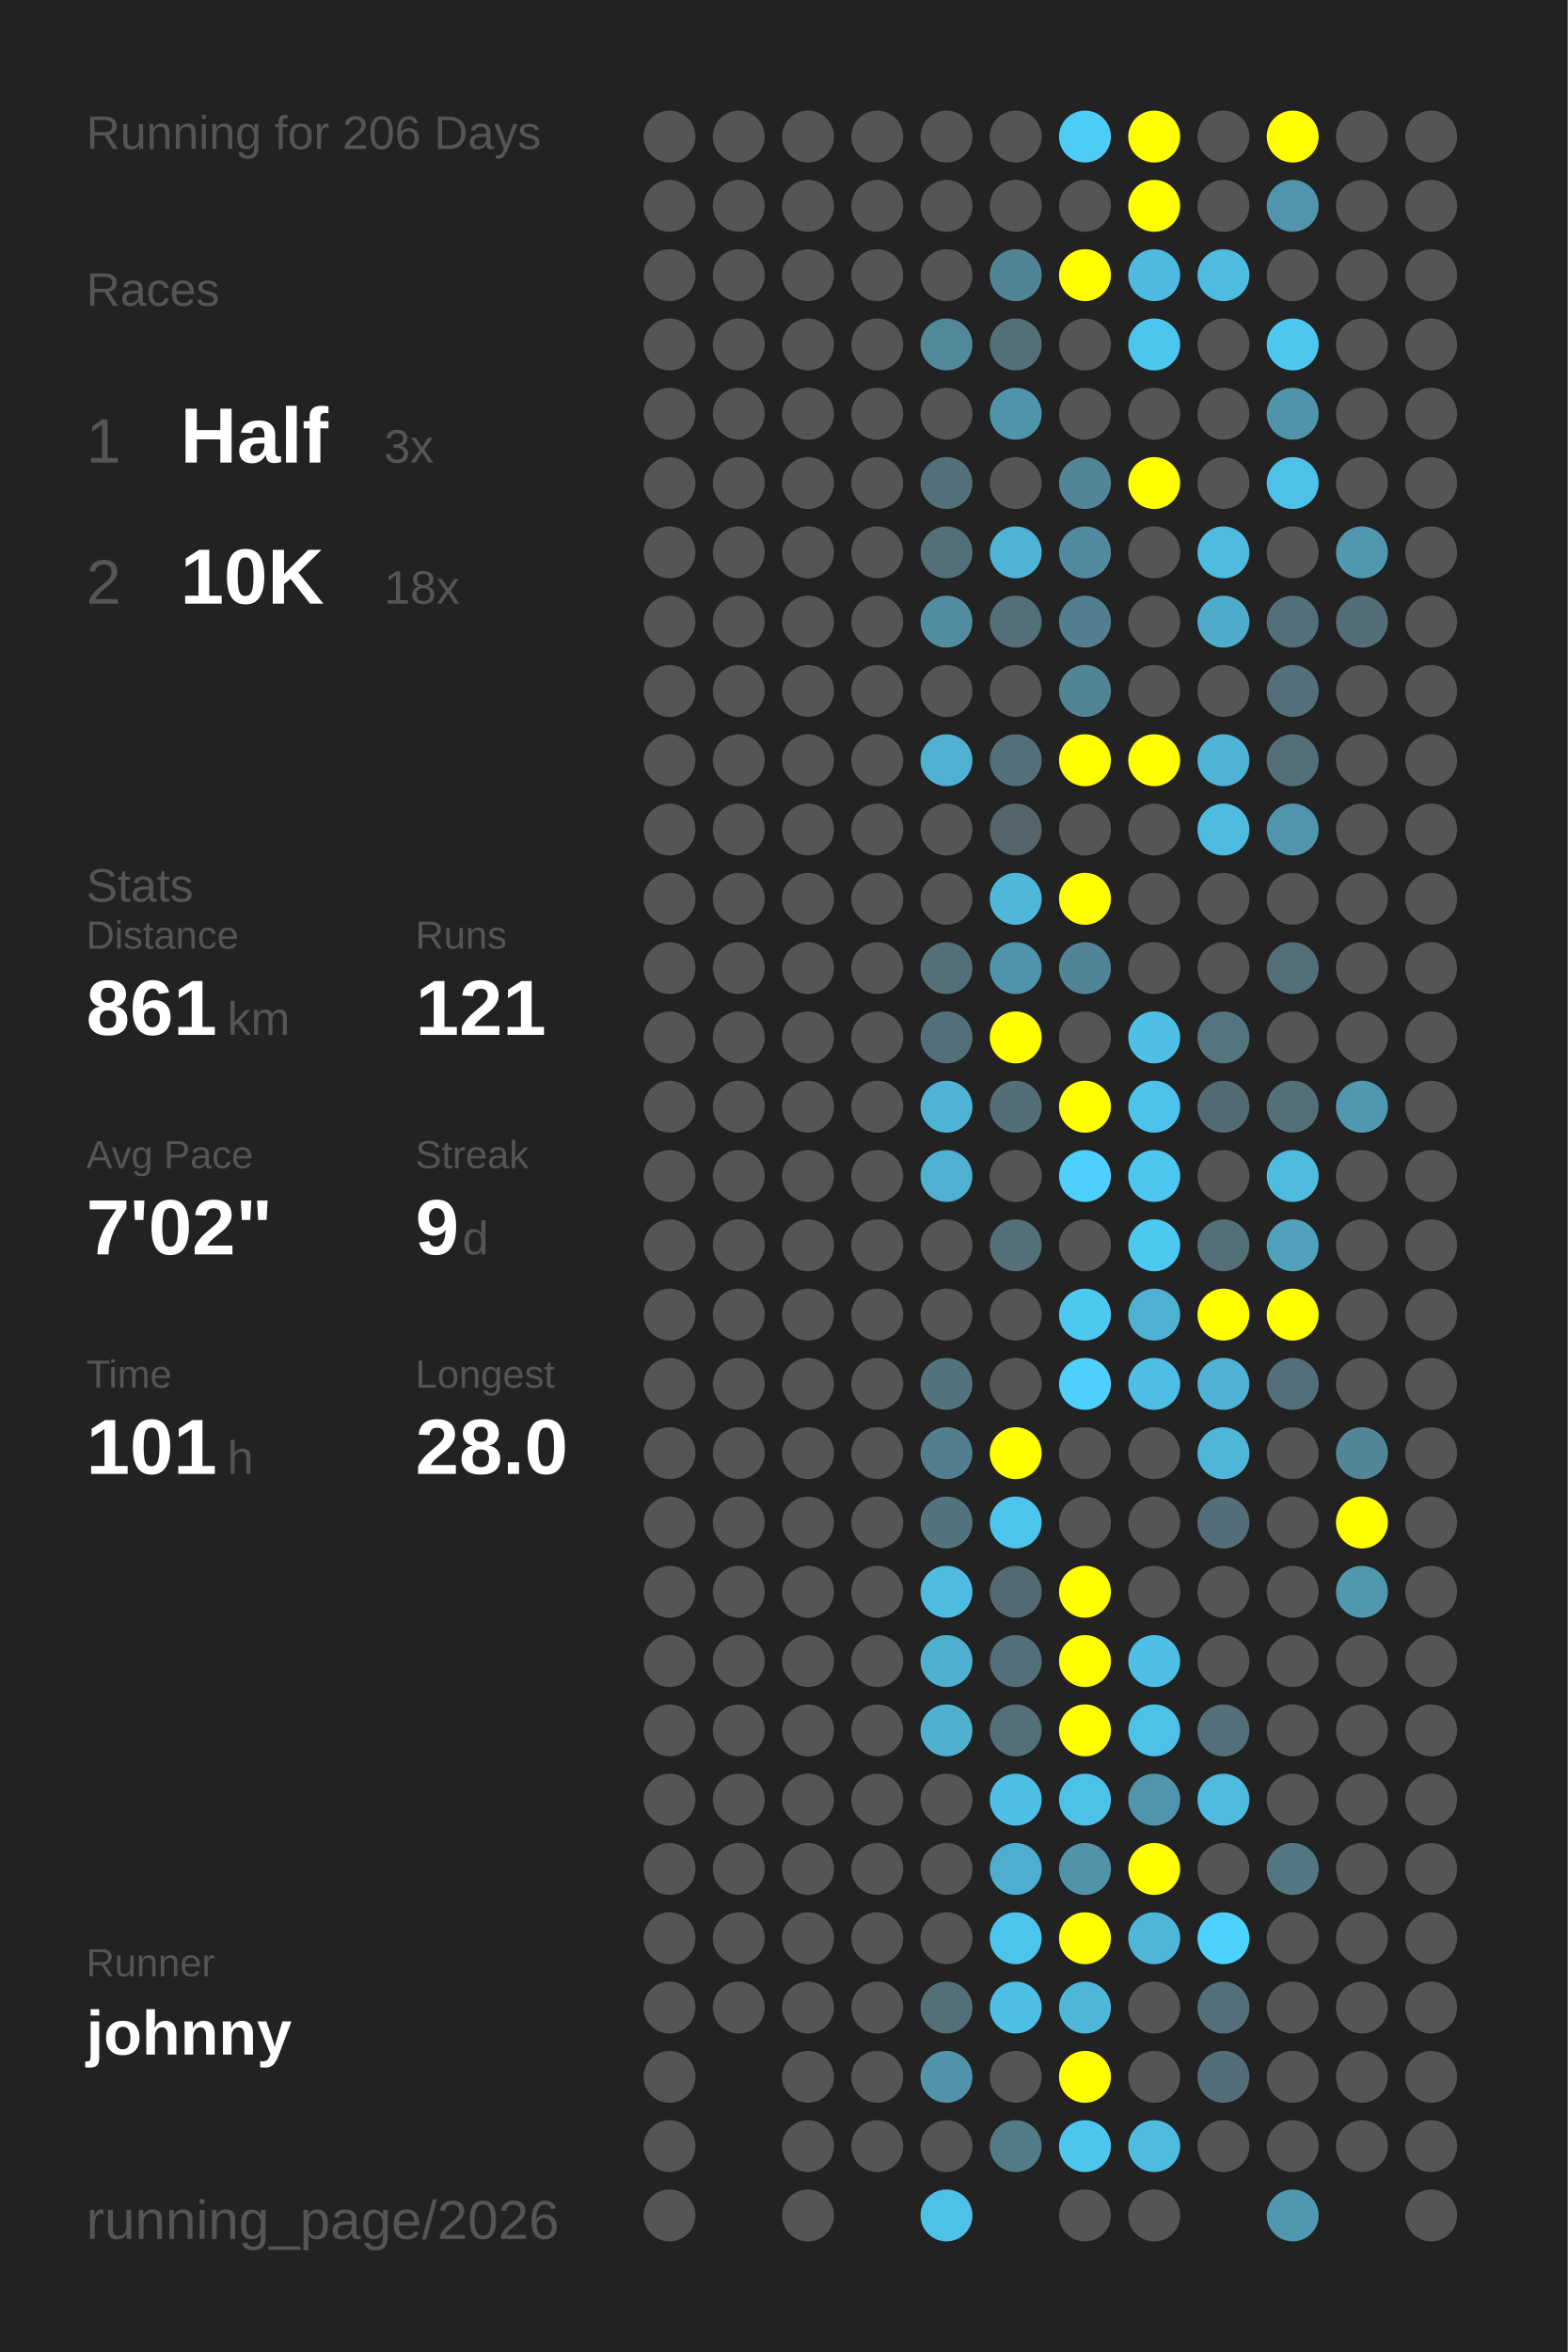
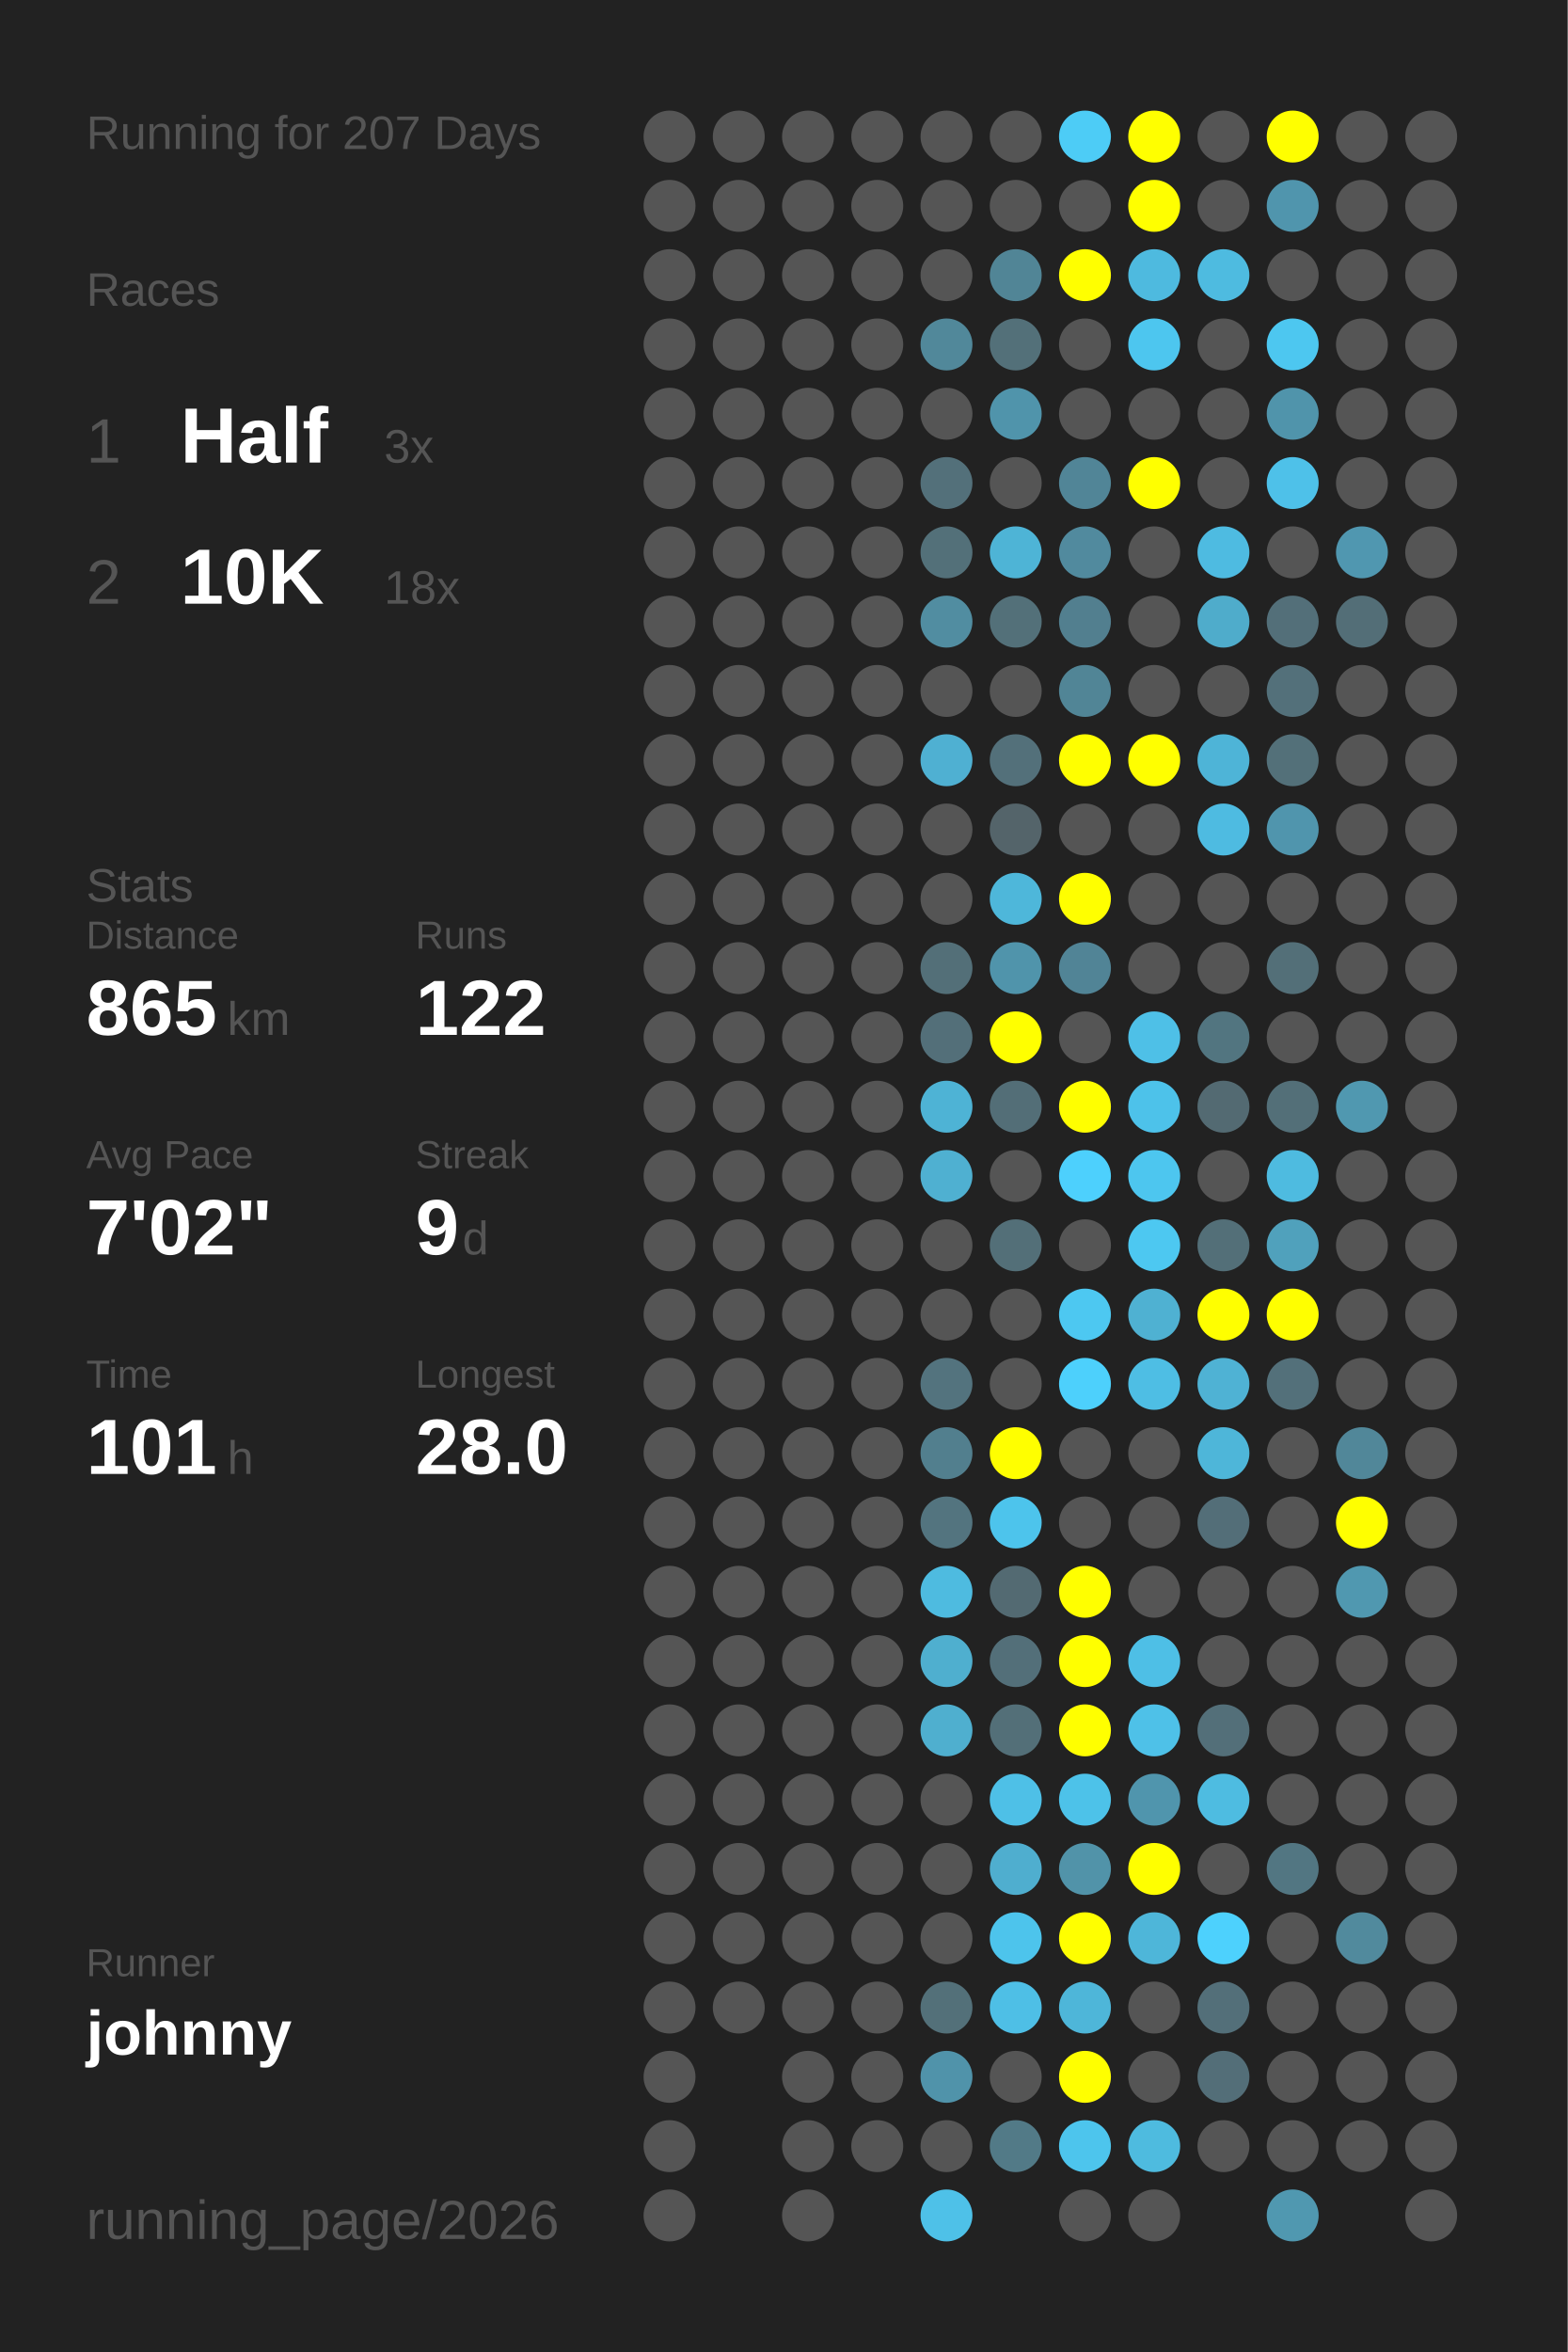
<svg xmlns="http://www.w3.org/2000/svg" baseProfile="full" height="300mm" version="1.1" viewBox="0,0,200,300" width="200mm">
  <defs />
  <rect fill="#222222" height="300" width="200" x="0" y="0" />
-   <text fill="#555555" style="font-size:6px; font-family:Arial;" x="11" y="19">Running for 206 Days</text>
+   <text fill="#555555" style="font-size:6px; font-family:Arial;" x="11" y="19">Running for 207 Days</text>
  <text fill="#555555" style="font-size:6px; font-family:Arial;" x="11" y="39">Races</text>
  <text fill="#555555" style="font-size:8px; font-family:Arial;" x="11" y="59">1</text>
  <text fill="#FFFFFF" style="font-size:10px; font-family:Arial; font-weight:bold;" x="23" y="59">Half</text>
  <text fill="#555555" style="font-size:6px; font-family:Arial;" x="49" y="59">3x</text>
  <text fill="#555555" style="font-size:8px; font-family:Arial;" x="11" y="77">2</text>
  <text fill="#FFFFFF" style="font-size:10px; font-family:Arial; font-weight:bold;" x="23" y="77">10K</text>
  <text fill="#555555" style="font-size:6px; font-family:Arial;" x="49" y="77">18x</text>
  <text fill="#555555" style="font-size:6px; font-family:Arial;" x="11" y="115">Stats</text>
  <text fill="#555555" style="font-size:5px; font-family:Arial;" x="11" y="121">Distance</text>
-   <text fill="#FFFFFF" style="font-size:10px; font-family:Arial; font-weight:bold;" x="11" y="132">861</text>
+   <text fill="#FFFFFF" style="font-size:10px; font-family:Arial; font-weight:bold;" x="11" y="132">865</text>
  <text fill="#555555" style="font-size:6px; font-family:Arial;" x="29" y="132">km</text>
  <text fill="#555555" style="font-size:5px; font-family:Arial;" x="53" y="121">Runs</text>
-   <text fill="#FFFFFF" style="font-size:10px; font-family:Arial; font-weight:bold;" x="53" y="132">121</text>
+   <text fill="#FFFFFF" style="font-size:10px; font-family:Arial; font-weight:bold;" x="53" y="132">122</text>
  <text fill="#555555" style="font-size:5px; font-family:Arial;" x="11" y="149">Avg Pace</text>
  <text fill="#FFFFFF" style="font-size:10px; font-family:Arial; font-weight:bold;" x="11" y="160">7'02"</text>
  <text fill="#555555" style="font-size:5px; font-family:Arial;" x="53" y="149">Streak</text>
  <text fill="#FFFFFF" style="font-size:10px; font-family:Arial; font-weight:bold;" x="53" y="160">9</text>
  <text fill="#555555" style="font-size:6px; font-family:Arial;" x="59" y="160">d</text>
  <text fill="#555555" style="font-size:5px; font-family:Arial;" x="11" y="177">Time</text>
  <text fill="#FFFFFF" style="font-size:10px; font-family:Arial; font-weight:bold;" x="11" y="188">101</text>
  <text fill="#555555" style="font-size:6px; font-family:Arial;" x="29" y="188">h</text>
  <text fill="#555555" style="font-size:5px; font-family:Arial;" x="53" y="177">Longest</text>
  <text fill="#FFFFFF" style="font-size:10px; font-family:Arial; font-weight:bold;" x="53" y="188">28.0</text>
  <text fill="#555555" style="font-size:5px; font-family:Arial;" x="11" y="252.065">Runner</text>
  <text fill="#FFFFFF" style="font-size:8px; font-family:Arial; font-weight:bold;" x="11" y="262.065">johnny</text>
  <text fill="#555555" style="font-size:7px; font-family:Arial;" x="11" y="285.581">running_page/2026</text>
  <circle cx="85.417" cy="17.419" fill="#555555" r="3.312" />
  <circle cx="85.417" cy="26.258" fill="#555555" r="3.312" />
  <circle cx="85.417" cy="35.097" fill="#555555" r="3.312" />
  <circle cx="85.417" cy="43.935" fill="#555555" r="3.312" />
  <circle cx="85.417" cy="52.774" fill="#555555" r="3.312" />
  <circle cx="85.417" cy="61.613" fill="#555555" r="3.312" />
  <circle cx="85.417" cy="70.452" fill="#555555" r="3.312" />
  <circle cx="85.417" cy="79.29" fill="#555555" r="3.312" />
  <circle cx="85.417" cy="88.129" fill="#555555" r="3.312" />
  <circle cx="85.417" cy="96.968" fill="#555555" r="3.312" />
  <circle cx="85.417" cy="105.806" fill="#555555" r="3.312" />
  <circle cx="85.417" cy="114.645" fill="#555555" r="3.312" />
  <circle cx="85.417" cy="123.484" fill="#555555" r="3.312" />
  <circle cx="85.417" cy="132.323" fill="#555555" r="3.312" />
  <circle cx="85.417" cy="141.161" fill="#555555" r="3.312" />
  <circle cx="85.417" cy="150" fill="#555555" r="3.312" />
  <circle cx="85.417" cy="158.839" fill="#555555" r="3.312" />
  <circle cx="85.417" cy="167.677" fill="#555555" r="3.312" />
  <circle cx="85.417" cy="176.516" fill="#555555" r="3.312" />
  <circle cx="85.417" cy="185.355" fill="#555555" r="3.312" />
  <circle cx="85.417" cy="194.194" fill="#555555" r="3.312" />
  <circle cx="85.417" cy="203.032" fill="#555555" r="3.312" />
  <circle cx="85.417" cy="211.871" fill="#555555" r="3.312" />
  <circle cx="85.417" cy="220.71" fill="#555555" r="3.312" />
  <circle cx="85.417" cy="229.548" fill="#555555" r="3.312" />
  <circle cx="85.417" cy="238.387" fill="#555555" r="3.312" />
  <circle cx="85.417" cy="247.226" fill="#555555" r="3.312" />
  <circle cx="85.417" cy="256.065" fill="#555555" r="3.312" />
  <circle cx="85.417" cy="264.903" fill="#555555" r="3.312" />
  <circle cx="85.417" cy="273.742" fill="#555555" r="3.312" />
  <circle cx="85.417" cy="282.581" fill="#555555" r="3.312" />
  <circle cx="94.25" cy="17.419" fill="#555555" r="3.312" />
  <circle cx="94.25" cy="26.258" fill="#555555" r="3.312" />
  <circle cx="94.25" cy="35.097" fill="#555555" r="3.312" />
  <circle cx="94.25" cy="43.935" fill="#555555" r="3.312" />
  <circle cx="94.25" cy="52.774" fill="#555555" r="3.312" />
  <circle cx="94.25" cy="61.613" fill="#555555" r="3.312" />
  <circle cx="94.25" cy="70.452" fill="#555555" r="3.312" />
  <circle cx="94.25" cy="79.29" fill="#555555" r="3.312" />
  <circle cx="94.25" cy="88.129" fill="#555555" r="3.312" />
  <circle cx="94.25" cy="96.968" fill="#555555" r="3.312" />
  <circle cx="94.25" cy="105.806" fill="#555555" r="3.312" />
  <circle cx="94.25" cy="114.645" fill="#555555" r="3.312" />
  <circle cx="94.25" cy="123.484" fill="#555555" r="3.312" />
  <circle cx="94.25" cy="132.323" fill="#555555" r="3.312" />
  <circle cx="94.25" cy="141.161" fill="#555555" r="3.312" />
  <circle cx="94.25" cy="150" fill="#555555" r="3.312" />
  <circle cx="94.25" cy="158.839" fill="#555555" r="3.312" />
  <circle cx="94.25" cy="167.677" fill="#555555" r="3.312" />
  <circle cx="94.25" cy="176.516" fill="#555555" r="3.312" />
  <circle cx="94.25" cy="185.355" fill="#555555" r="3.312" />
  <circle cx="94.25" cy="194.194" fill="#555555" r="3.312" />
  <circle cx="94.25" cy="203.032" fill="#555555" r="3.312" />
  <circle cx="94.25" cy="211.871" fill="#555555" r="3.312" />
  <circle cx="94.25" cy="220.71" fill="#555555" r="3.312" />
  <circle cx="94.25" cy="229.548" fill="#555555" r="3.312" />
  <circle cx="94.25" cy="238.387" fill="#555555" r="3.312" />
  <circle cx="94.25" cy="247.226" fill="#555555" r="3.312" />
  <circle cx="94.25" cy="256.065" fill="#555555" r="3.312" />
  <circle cx="103.083" cy="17.419" fill="#555555" r="3.312" />
  <circle cx="103.083" cy="26.258" fill="#555555" r="3.312" />
  <circle cx="103.083" cy="35.097" fill="#555555" r="3.312" />
  <circle cx="103.083" cy="43.935" fill="#555555" r="3.312" />
  <circle cx="103.083" cy="52.774" fill="#555555" r="3.312" />
  <circle cx="103.083" cy="61.613" fill="#555555" r="3.312" />
  <circle cx="103.083" cy="70.452" fill="#555555" r="3.312" />
  <circle cx="103.083" cy="79.29" fill="#555555" r="3.312" />
  <circle cx="103.083" cy="88.129" fill="#555555" r="3.312" />
  <circle cx="103.083" cy="96.968" fill="#555555" r="3.312" />
  <circle cx="103.083" cy="105.806" fill="#555555" r="3.312" />
  <circle cx="103.083" cy="114.645" fill="#555555" r="3.312" />
  <circle cx="103.083" cy="123.484" fill="#555555" r="3.312" />
  <circle cx="103.083" cy="132.323" fill="#555555" r="3.312" />
  <circle cx="103.083" cy="141.161" fill="#555555" r="3.312" />
  <circle cx="103.083" cy="150" fill="#555555" r="3.312" />
  <circle cx="103.083" cy="158.839" fill="#555555" r="3.312" />
  <circle cx="103.083" cy="167.677" fill="#555555" r="3.312" />
  <circle cx="103.083" cy="176.516" fill="#555555" r="3.312" />
  <circle cx="103.083" cy="185.355" fill="#555555" r="3.312" />
  <circle cx="103.083" cy="194.194" fill="#555555" r="3.312" />
  <circle cx="103.083" cy="203.032" fill="#555555" r="3.312" />
  <circle cx="103.083" cy="211.871" fill="#555555" r="3.312" />
  <circle cx="103.083" cy="220.71" fill="#555555" r="3.312" />
  <circle cx="103.083" cy="229.548" fill="#555555" r="3.312" />
  <circle cx="103.083" cy="238.387" fill="#555555" r="3.312" />
  <circle cx="103.083" cy="247.226" fill="#555555" r="3.312" />
  <circle cx="103.083" cy="256.065" fill="#555555" r="3.312" />
  <circle cx="103.083" cy="264.903" fill="#555555" r="3.312" />
  <circle cx="103.083" cy="273.742" fill="#555555" r="3.312" />
  <circle cx="103.083" cy="282.581" fill="#555555" r="3.312" />
  <circle cx="111.917" cy="17.419" fill="#555555" r="3.312" />
  <circle cx="111.917" cy="26.258" fill="#555555" r="3.312" />
  <circle cx="111.917" cy="35.097" fill="#555555" r="3.312" />
  <circle cx="111.917" cy="43.935" fill="#555555" r="3.312" />
  <circle cx="111.917" cy="52.774" fill="#555555" r="3.312" />
  <circle cx="111.917" cy="61.613" fill="#555555" r="3.312" />
  <circle cx="111.917" cy="70.452" fill="#555555" r="3.312" />
  <circle cx="111.917" cy="79.29" fill="#555555" r="3.312" />
  <circle cx="111.917" cy="88.129" fill="#555555" r="3.312" />
  <circle cx="111.917" cy="96.968" fill="#555555" r="3.312" />
  <circle cx="111.917" cy="105.806" fill="#555555" r="3.312" />
  <circle cx="111.917" cy="114.645" fill="#555555" r="3.312" />
  <circle cx="111.917" cy="123.484" fill="#555555" r="3.312" />
  <circle cx="111.917" cy="132.323" fill="#555555" r="3.312" />
  <circle cx="111.917" cy="141.161" fill="#555555" r="3.312" />
  <circle cx="111.917" cy="150" fill="#555555" r="3.312" />
  <circle cx="111.917" cy="158.839" fill="#555555" r="3.312" />
  <circle cx="111.917" cy="167.677" fill="#555555" r="3.312" />
  <circle cx="111.917" cy="176.516" fill="#555555" r="3.312" />
  <circle cx="111.917" cy="185.355" fill="#555555" r="3.312" />
  <circle cx="111.917" cy="194.194" fill="#555555" r="3.312" />
  <circle cx="111.917" cy="203.032" fill="#555555" r="3.312" />
  <circle cx="111.917" cy="211.871" fill="#555555" r="3.312" />
  <circle cx="111.917" cy="220.71" fill="#555555" r="3.312" />
  <circle cx="111.917" cy="229.548" fill="#555555" r="3.312" />
  <circle cx="111.917" cy="238.387" fill="#555555" r="3.312" />
  <circle cx="111.917" cy="247.226" fill="#555555" r="3.312" />
  <circle cx="111.917" cy="256.065" fill="#555555" r="3.312" />
  <circle cx="111.917" cy="264.903" fill="#555555" r="3.312" />
  <circle cx="111.917" cy="273.742" fill="#555555" r="3.312" />
  <circle cx="120.75" cy="17.419" fill="#555555" r="3.312" />
  <circle cx="120.75" cy="26.258" fill="#555555" r="3.312" />
  <circle cx="120.75" cy="35.097" fill="#555555" r="3.312" />
  <circle cx="120.75" cy="43.935" fill="#51889a" r="3.312" />
  <circle cx="120.75" cy="52.774" fill="#555555" r="3.312" />
  <circle cx="120.75" cy="61.613" fill="#53707a" r="3.312" />
  <circle cx="120.75" cy="70.452" fill="#537079" r="3.312" />
  <circle cx="120.75" cy="79.29" fill="#518da1" r="3.312" />
  <circle cx="120.75" cy="88.129" fill="#555555" r="3.312" />
  <circle cx="120.75" cy="96.968" fill="#4fb0d2" r="3.312" />
  <circle cx="120.75" cy="105.806" fill="#555555" r="3.312" />
  <circle cx="120.75" cy="114.645" fill="#555555" r="3.312" />
  <circle cx="120.75" cy="123.484" fill="#536f78" r="3.312" />
  <circle cx="120.75" cy="132.323" fill="#536f79" r="3.312" />
  <circle cx="120.75" cy="141.161" fill="#4eb3d5" r="3.312" />
  <circle cx="120.75" cy="150" fill="#4fb0d1" r="3.312" />
  <circle cx="120.75" cy="158.839" fill="#555555" r="3.312" />
  <circle cx="120.75" cy="167.677" fill="#555555" r="3.312" />
  <circle cx="120.75" cy="176.516" fill="#53737e" r="3.312" />
  <circle cx="120.75" cy="185.355" fill="#527f8e" r="3.312" />
  <circle cx="120.75" cy="194.194" fill="#53747f" r="3.312" />
  <circle cx="120.75" cy="203.032" fill="#4ebbe0" r="3.312" />
  <circle cx="120.75" cy="211.871" fill="#4fafcf" r="3.312" />
  <circle cx="120.75" cy="220.71" fill="#4fafcf" r="3.312" />
  <circle cx="120.75" cy="229.548" fill="#555555" r="3.312" />
  <circle cx="120.75" cy="238.387" fill="#555555" r="3.312" />
  <circle cx="120.75" cy="247.226" fill="#555555" r="3.312" />
  <circle cx="120.75" cy="256.065" fill="#537079" r="3.312" />
  <circle cx="120.75" cy="264.903" fill="#5093aa" r="3.312" />
  <circle cx="120.75" cy="273.742" fill="#555555" r="3.312" />
  <circle cx="120.75" cy="282.581" fill="#4ec1e8" r="3.312" />
  <circle cx="129.583" cy="17.419" fill="#555555" r="3.312" />
  <circle cx="129.583" cy="26.258" fill="#555555" r="3.312" />
  <circle cx="129.583" cy="35.097" fill="#518596" r="3.312" />
  <circle cx="129.583" cy="43.935" fill="#537079" r="3.312" />
  <circle cx="129.583" cy="52.774" fill="#5094ab" r="3.312" />
  <circle cx="129.583" cy="61.613" fill="#555555" r="3.312" />
  <circle cx="129.583" cy="70.452" fill="#4eb4d6" r="3.312" />
  <circle cx="129.583" cy="79.29" fill="#537079" r="3.312" />
  <circle cx="129.583" cy="88.129" fill="#555555" r="3.312" />
  <circle cx="129.583" cy="96.968" fill="#53707a" r="3.312" />
  <circle cx="129.583" cy="105.806" fill="#54646a" r="3.312" />
  <circle cx="129.583" cy="114.645" fill="#4eb7da" r="3.312" />
  <circle cx="129.583" cy="123.484" fill="#5094ab" r="3.312" />
  <circle cx="129.583" cy="132.323" fill="#FFFF00" r="3.312" />
  <circle cx="129.583" cy="141.161" fill="#536e77" r="3.312" />
  <circle cx="129.583" cy="150" fill="#555555" r="3.312" />
  <circle cx="129.583" cy="158.839" fill="#536f78" r="3.312" />
  <circle cx="129.583" cy="167.677" fill="#555555" r="3.312" />
  <circle cx="129.583" cy="176.516" fill="#555555" r="3.312" />
  <circle cx="129.583" cy="185.355" fill="#FFFF00" r="3.312" />
  <circle cx="129.583" cy="194.194" fill="#4dc4ec" r="3.312" />
  <circle cx="129.583" cy="203.032" fill="#536a72" r="3.312" />
  <circle cx="129.583" cy="211.871" fill="#536f79" r="3.312" />
  <circle cx="129.583" cy="220.71" fill="#536f78" r="3.312" />
  <circle cx="129.583" cy="229.548" fill="#4ec0e7" r="3.312" />
  <circle cx="129.583" cy="238.387" fill="#4faecf" r="3.312" />
  <circle cx="129.583" cy="247.226" fill="#4dc4ec" r="3.312" />
  <circle cx="129.583" cy="256.065" fill="#4ebfe6" r="3.312" />
  <circle cx="129.583" cy="264.903" fill="#555555" r="3.312" />
  <circle cx="129.583" cy="273.742" fill="#527a87" r="3.312" />
  <circle cx="138.417" cy="17.419" fill="#4dccf6" r="3.312" />
  <circle cx="138.417" cy="26.258" fill="#555555" r="3.312" />
  <circle cx="138.417" cy="35.097" fill="#FFFF00" r="3.312" />
  <circle cx="138.417" cy="43.935" fill="#555555" r="3.312" />
  <circle cx="138.417" cy="52.774" fill="#555555" r="3.312" />
  <circle cx="138.417" cy="61.613" fill="#518597" r="3.312" />
  <circle cx="138.417" cy="70.452" fill="#518a9e" r="3.312" />
  <circle cx="138.417" cy="79.29" fill="#527f8f" r="3.312" />
  <circle cx="138.417" cy="88.129" fill="#518596" r="3.312" />
  <circle cx="138.417" cy="96.968" fill="#FFFF00" r="3.312" />
  <circle cx="138.417" cy="105.806" fill="#555555" r="3.312" />
  <circle cx="138.417" cy="114.645" fill="#FFFF00" r="3.312" />
  <circle cx="138.417" cy="123.484" fill="#518496" r="3.312" />
  <circle cx="138.417" cy="132.323" fill="#555555" r="3.312" />
  <circle cx="138.417" cy="141.161" fill="#FFFF00" r="3.312" />
  <circle cx="138.417" cy="150" fill="#4dd0fd" r="3.312" />
  <circle cx="138.417" cy="158.839" fill="#555555" r="3.312" />
  <circle cx="138.417" cy="167.677" fill="#4dc8f1" r="3.312" />
  <circle cx="138.417" cy="176.516" fill="#4dd0fc" r="3.312" />
  <circle cx="138.417" cy="185.355" fill="#555555" r="3.312" />
  <circle cx="138.417" cy="194.194" fill="#555555" r="3.312" />
  <circle cx="138.417" cy="203.032" fill="#FFFF00" r="3.312" />
  <circle cx="138.417" cy="211.871" fill="#FFFF00" r="3.312" />
  <circle cx="138.417" cy="220.71" fill="#FFFF00" r="3.312" />
  <circle cx="138.417" cy="229.548" fill="#4dc2e9" r="3.312" />
  <circle cx="138.417" cy="238.387" fill="#5193a9" r="3.312" />
  <circle cx="138.417" cy="247.226" fill="#FFFF00" r="3.312" />
  <circle cx="138.417" cy="256.065" fill="#4eb6d9" r="3.312" />
  <circle cx="138.417" cy="264.903" fill="#FFFF00" r="3.312" />
  <circle cx="138.417" cy="273.742" fill="#4dc5ed" r="3.312" />
  <circle cx="138.417" cy="282.581" fill="#555555" r="3.312" />
  <circle cx="147.25" cy="17.419" fill="#FFFF00" r="3.312" />
  <circle cx="147.25" cy="26.258" fill="#FFFF00" r="3.312" />
  <circle cx="147.25" cy="35.097" fill="#4ebadf" r="3.312" />
  <circle cx="147.25" cy="43.935" fill="#4dc6ef" r="3.312" />
  <circle cx="147.25" cy="52.774" fill="#555555" r="3.312" />
  <circle cx="147.25" cy="61.613" fill="#FFFF00" r="3.312" />
  <circle cx="147.25" cy="70.452" fill="#555555" r="3.312" />
  <circle cx="147.25" cy="79.29" fill="#555555" r="3.312" />
  <circle cx="147.25" cy="88.129" fill="#555555" r="3.312" />
  <circle cx="147.25" cy="96.968" fill="#FFFF00" r="3.312" />
  <circle cx="147.25" cy="105.806" fill="#555555" r="3.312" />
  <circle cx="147.25" cy="114.645" fill="#555555" r="3.312" />
  <circle cx="147.25" cy="123.484" fill="#555555" r="3.312" />
  <circle cx="147.25" cy="132.323" fill="#4ec0e7" r="3.312" />
  <circle cx="147.25" cy="141.161" fill="#4dc2ea" r="3.312" />
  <circle cx="147.25" cy="150" fill="#4dc6ef" r="3.312" />
  <circle cx="147.25" cy="158.839" fill="#4dc8f1" r="3.312" />
  <circle cx="147.25" cy="167.677" fill="#4fb1d2" r="3.312" />
  <circle cx="147.25" cy="176.516" fill="#4ebee4" r="3.312" />
  <circle cx="147.25" cy="185.355" fill="#555555" r="3.312" />
  <circle cx="147.25" cy="194.194" fill="#555555" r="3.312" />
  <circle cx="147.25" cy="203.032" fill="#555555" r="3.312" />
  <circle cx="147.25" cy="211.871" fill="#4ebfe6" r="3.312" />
  <circle cx="147.25" cy="220.71" fill="#4ec1e8" r="3.312" />
  <circle cx="147.25" cy="229.548" fill="#5095ad" r="3.312" />
  <circle cx="147.25" cy="238.387" fill="#FFFF00" r="3.312" />
  <circle cx="147.25" cy="247.226" fill="#4eb6d9" r="3.312" />
  <circle cx="147.25" cy="256.065" fill="#555555" r="3.312" />
  <circle cx="147.25" cy="264.903" fill="#555555" r="3.312" />
  <circle cx="147.25" cy="273.742" fill="#4ebbdf" r="3.312" />
  <circle cx="147.25" cy="282.581" fill="#555555" r="3.312" />
  <circle cx="156.083" cy="17.419" fill="#555555" r="3.312" />
  <circle cx="156.083" cy="26.258" fill="#555555" r="3.312" />
  <circle cx="156.083" cy="35.097" fill="#4ebbe0" r="3.312" />
  <circle cx="156.083" cy="43.935" fill="#555555" r="3.312" />
  <circle cx="156.083" cy="52.774" fill="#555555" r="3.312" />
  <circle cx="156.083" cy="61.613" fill="#555555" r="3.312" />
  <circle cx="156.083" cy="70.452" fill="#4ebbe1" r="3.312" />
  <circle cx="156.083" cy="79.29" fill="#4faccb" r="3.312" />
  <circle cx="156.083" cy="88.129" fill="#555555" r="3.312" />
  <circle cx="156.083" cy="96.968" fill="#4eb4d7" r="3.312" />
  <circle cx="156.083" cy="105.806" fill="#4ebbe1" r="3.312" />
  <circle cx="156.083" cy="114.645" fill="#555555" r="3.312" />
  <circle cx="156.083" cy="123.484" fill="#555555" r="3.312" />
  <circle cx="156.083" cy="132.323" fill="#527580" r="3.312" />
  <circle cx="156.083" cy="141.161" fill="#536a72" r="3.312" />
  <circle cx="156.083" cy="150" fill="#555555" r="3.312" />
  <circle cx="156.083" cy="158.839" fill="#536f78" r="3.312" />
  <circle cx="156.083" cy="167.677" fill="#FFFF00" r="3.312" />
  <circle cx="156.083" cy="176.516" fill="#4fb2d4" r="3.312" />
  <circle cx="156.083" cy="185.355" fill="#4eb6d9" r="3.312" />
  <circle cx="156.083" cy="194.194" fill="#536e78" r="3.312" />
  <circle cx="156.083" cy="203.032" fill="#555555" r="3.312" />
  <circle cx="156.083" cy="211.871" fill="#555555" r="3.312" />
  <circle cx="156.083" cy="220.71" fill="#536f79" r="3.312" />
  <circle cx="156.083" cy="229.548" fill="#4ebce1" r="3.312" />
  <circle cx="156.083" cy="238.387" fill="#555555" r="3.312" />
  <circle cx="156.083" cy="247.226" fill="#4dd1fd" r="3.312" />
  <circle cx="156.083" cy="256.065" fill="#536f79" r="3.312" />
  <circle cx="156.083" cy="264.903" fill="#536e78" r="3.312" />
  <circle cx="156.083" cy="273.742" fill="#555555" r="3.312" />
  <circle cx="164.917" cy="17.419" fill="#FFFF00" r="3.312" />
  <circle cx="164.917" cy="26.258" fill="#5095ad" r="3.312" />
  <circle cx="164.917" cy="35.097" fill="#555555" r="3.312" />
  <circle cx="164.917" cy="43.935" fill="#4dc7f0" r="3.312" />
  <circle cx="164.917" cy="52.774" fill="#5094ab" r="3.312" />
  <circle cx="164.917" cy="61.613" fill="#4ec1e9" r="3.312" />
  <circle cx="164.917" cy="70.452" fill="#555555" r="3.312" />
  <circle cx="164.917" cy="79.29" fill="#536f79" r="3.312" />
  <circle cx="164.917" cy="88.129" fill="#53707a" r="3.312" />
  <circle cx="164.917" cy="96.968" fill="#537079" r="3.312" />
  <circle cx="164.917" cy="105.806" fill="#5095ad" r="3.312" />
  <circle cx="164.917" cy="114.645" fill="#555555" r="3.312" />
  <circle cx="164.917" cy="123.484" fill="#536f78" r="3.312" />
  <circle cx="164.917" cy="132.323" fill="#555555" r="3.312" />
  <circle cx="164.917" cy="141.161" fill="#536f78" r="3.312" />
  <circle cx="164.917" cy="150" fill="#4ebbe0" r="3.312" />
  <circle cx="164.917" cy="158.839" fill="#50a1bc" r="3.312" />
  <circle cx="164.917" cy="167.677" fill="#FFFF00" r="3.312" />
  <circle cx="164.917" cy="176.516" fill="#53707a" r="3.312" />
  <circle cx="164.917" cy="185.355" fill="#555555" r="3.312" />
  <circle cx="164.917" cy="194.194" fill="#555555" r="3.312" />
  <circle cx="164.917" cy="203.032" fill="#555555" r="3.312" />
  <circle cx="164.917" cy="211.871" fill="#555555" r="3.312" />
  <circle cx="164.917" cy="220.71" fill="#555555" r="3.312" />
  <circle cx="164.917" cy="229.548" fill="#555555" r="3.312" />
  <circle cx="164.917" cy="238.387" fill="#527682" r="3.312" />
  <circle cx="164.917" cy="247.226" fill="#555555" r="3.312" />
  <circle cx="164.917" cy="256.065" fill="#555555" r="3.312" />
  <circle cx="164.917" cy="264.903" fill="#555555" r="3.312" />
  <circle cx="164.917" cy="273.742" fill="#555555" r="3.312" />
  <circle cx="164.917" cy="282.581" fill="#5098b0" r="3.312" />
  <circle cx="173.75" cy="17.419" fill="#555555" r="3.312" />
  <circle cx="173.75" cy="26.258" fill="#555555" r="3.312" />
  <circle cx="173.75" cy="35.097" fill="#555555" r="3.312" />
  <circle cx="173.75" cy="43.935" fill="#555555" r="3.312" />
  <circle cx="173.75" cy="52.774" fill="#555555" r="3.312" />
  <circle cx="173.75" cy="61.613" fill="#555555" r="3.312" />
  <circle cx="173.75" cy="70.452" fill="#5097b0" r="3.312" />
  <circle cx="173.75" cy="79.29" fill="#536e77" r="3.312" />
  <circle cx="173.75" cy="88.129" fill="#555555" r="3.312" />
  <circle cx="173.75" cy="96.968" fill="#555555" r="3.312" />
  <circle cx="173.75" cy="105.806" fill="#555555" r="3.312" />
  <circle cx="173.75" cy="114.645" fill="#555555" r="3.312" />
  <circle cx="173.75" cy="123.484" fill="#555555" r="3.312" />
  <circle cx="173.75" cy="132.323" fill="#555555" r="3.312" />
  <circle cx="173.75" cy="141.161" fill="#5098b0" r="3.312" />
  <circle cx="173.75" cy="150" fill="#555555" r="3.312" />
  <circle cx="173.75" cy="158.839" fill="#555555" r="3.312" />
  <circle cx="173.75" cy="167.677" fill="#555555" r="3.312" />
  <circle cx="173.75" cy="176.516" fill="#555555" r="3.312" />
  <circle cx="173.75" cy="185.355" fill="#518799" r="3.312" />
  <circle cx="173.75" cy="194.194" fill="#FFFF00" r="3.312" />
  <circle cx="173.75" cy="203.032" fill="#5098b0" r="3.312" />
  <circle cx="173.75" cy="211.871" fill="#555555" r="3.312" />
  <circle cx="173.75" cy="220.71" fill="#555555" r="3.312" />
  <circle cx="173.75" cy="229.548" fill="#555555" r="3.312" />
  <circle cx="173.75" cy="238.387" fill="#555555" r="3.312" />
-   <circle cx="173.75" cy="247.226" fill="#555555" r="3.312" />
+   <circle cx="173.75" cy="247.226" fill="#518a9d" r="3.312" />
  <circle cx="173.75" cy="256.065" fill="#555555" r="3.312" />
  <circle cx="173.75" cy="264.903" fill="#555555" r="3.312" />
  <circle cx="173.75" cy="273.742" fill="#555555" r="3.312" />
  <circle cx="182.583" cy="17.419" fill="#555555" r="3.312" />
  <circle cx="182.583" cy="26.258" fill="#555555" r="3.312" />
  <circle cx="182.583" cy="35.097" fill="#555555" r="3.312" />
  <circle cx="182.583" cy="43.935" fill="#555555" r="3.312" />
  <circle cx="182.583" cy="52.774" fill="#555555" r="3.312" />
  <circle cx="182.583" cy="61.613" fill="#555555" r="3.312" />
  <circle cx="182.583" cy="70.452" fill="#555555" r="3.312" />
  <circle cx="182.583" cy="79.29" fill="#555555" r="3.312" />
  <circle cx="182.583" cy="88.129" fill="#555555" r="3.312" />
  <circle cx="182.583" cy="96.968" fill="#555555" r="3.312" />
  <circle cx="182.583" cy="105.806" fill="#555555" r="3.312" />
  <circle cx="182.583" cy="114.645" fill="#555555" r="3.312" />
  <circle cx="182.583" cy="123.484" fill="#555555" r="3.312" />
  <circle cx="182.583" cy="132.323" fill="#555555" r="3.312" />
  <circle cx="182.583" cy="141.161" fill="#555555" r="3.312" />
  <circle cx="182.583" cy="150" fill="#555555" r="3.312" />
  <circle cx="182.583" cy="158.839" fill="#555555" r="3.312" />
  <circle cx="182.583" cy="167.677" fill="#555555" r="3.312" />
  <circle cx="182.583" cy="176.516" fill="#555555" r="3.312" />
  <circle cx="182.583" cy="185.355" fill="#555555" r="3.312" />
  <circle cx="182.583" cy="194.194" fill="#555555" r="3.312" />
  <circle cx="182.583" cy="203.032" fill="#555555" r="3.312" />
  <circle cx="182.583" cy="211.871" fill="#555555" r="3.312" />
  <circle cx="182.583" cy="220.71" fill="#555555" r="3.312" />
  <circle cx="182.583" cy="229.548" fill="#555555" r="3.312" />
  <circle cx="182.583" cy="238.387" fill="#555555" r="3.312" />
  <circle cx="182.583" cy="247.226" fill="#555555" r="3.312" />
  <circle cx="182.583" cy="256.065" fill="#555555" r="3.312" />
  <circle cx="182.583" cy="264.903" fill="#555555" r="3.312" />
  <circle cx="182.583" cy="273.742" fill="#555555" r="3.312" />
  <circle cx="182.583" cy="282.581" fill="#555555" r="3.312" />
</svg>
